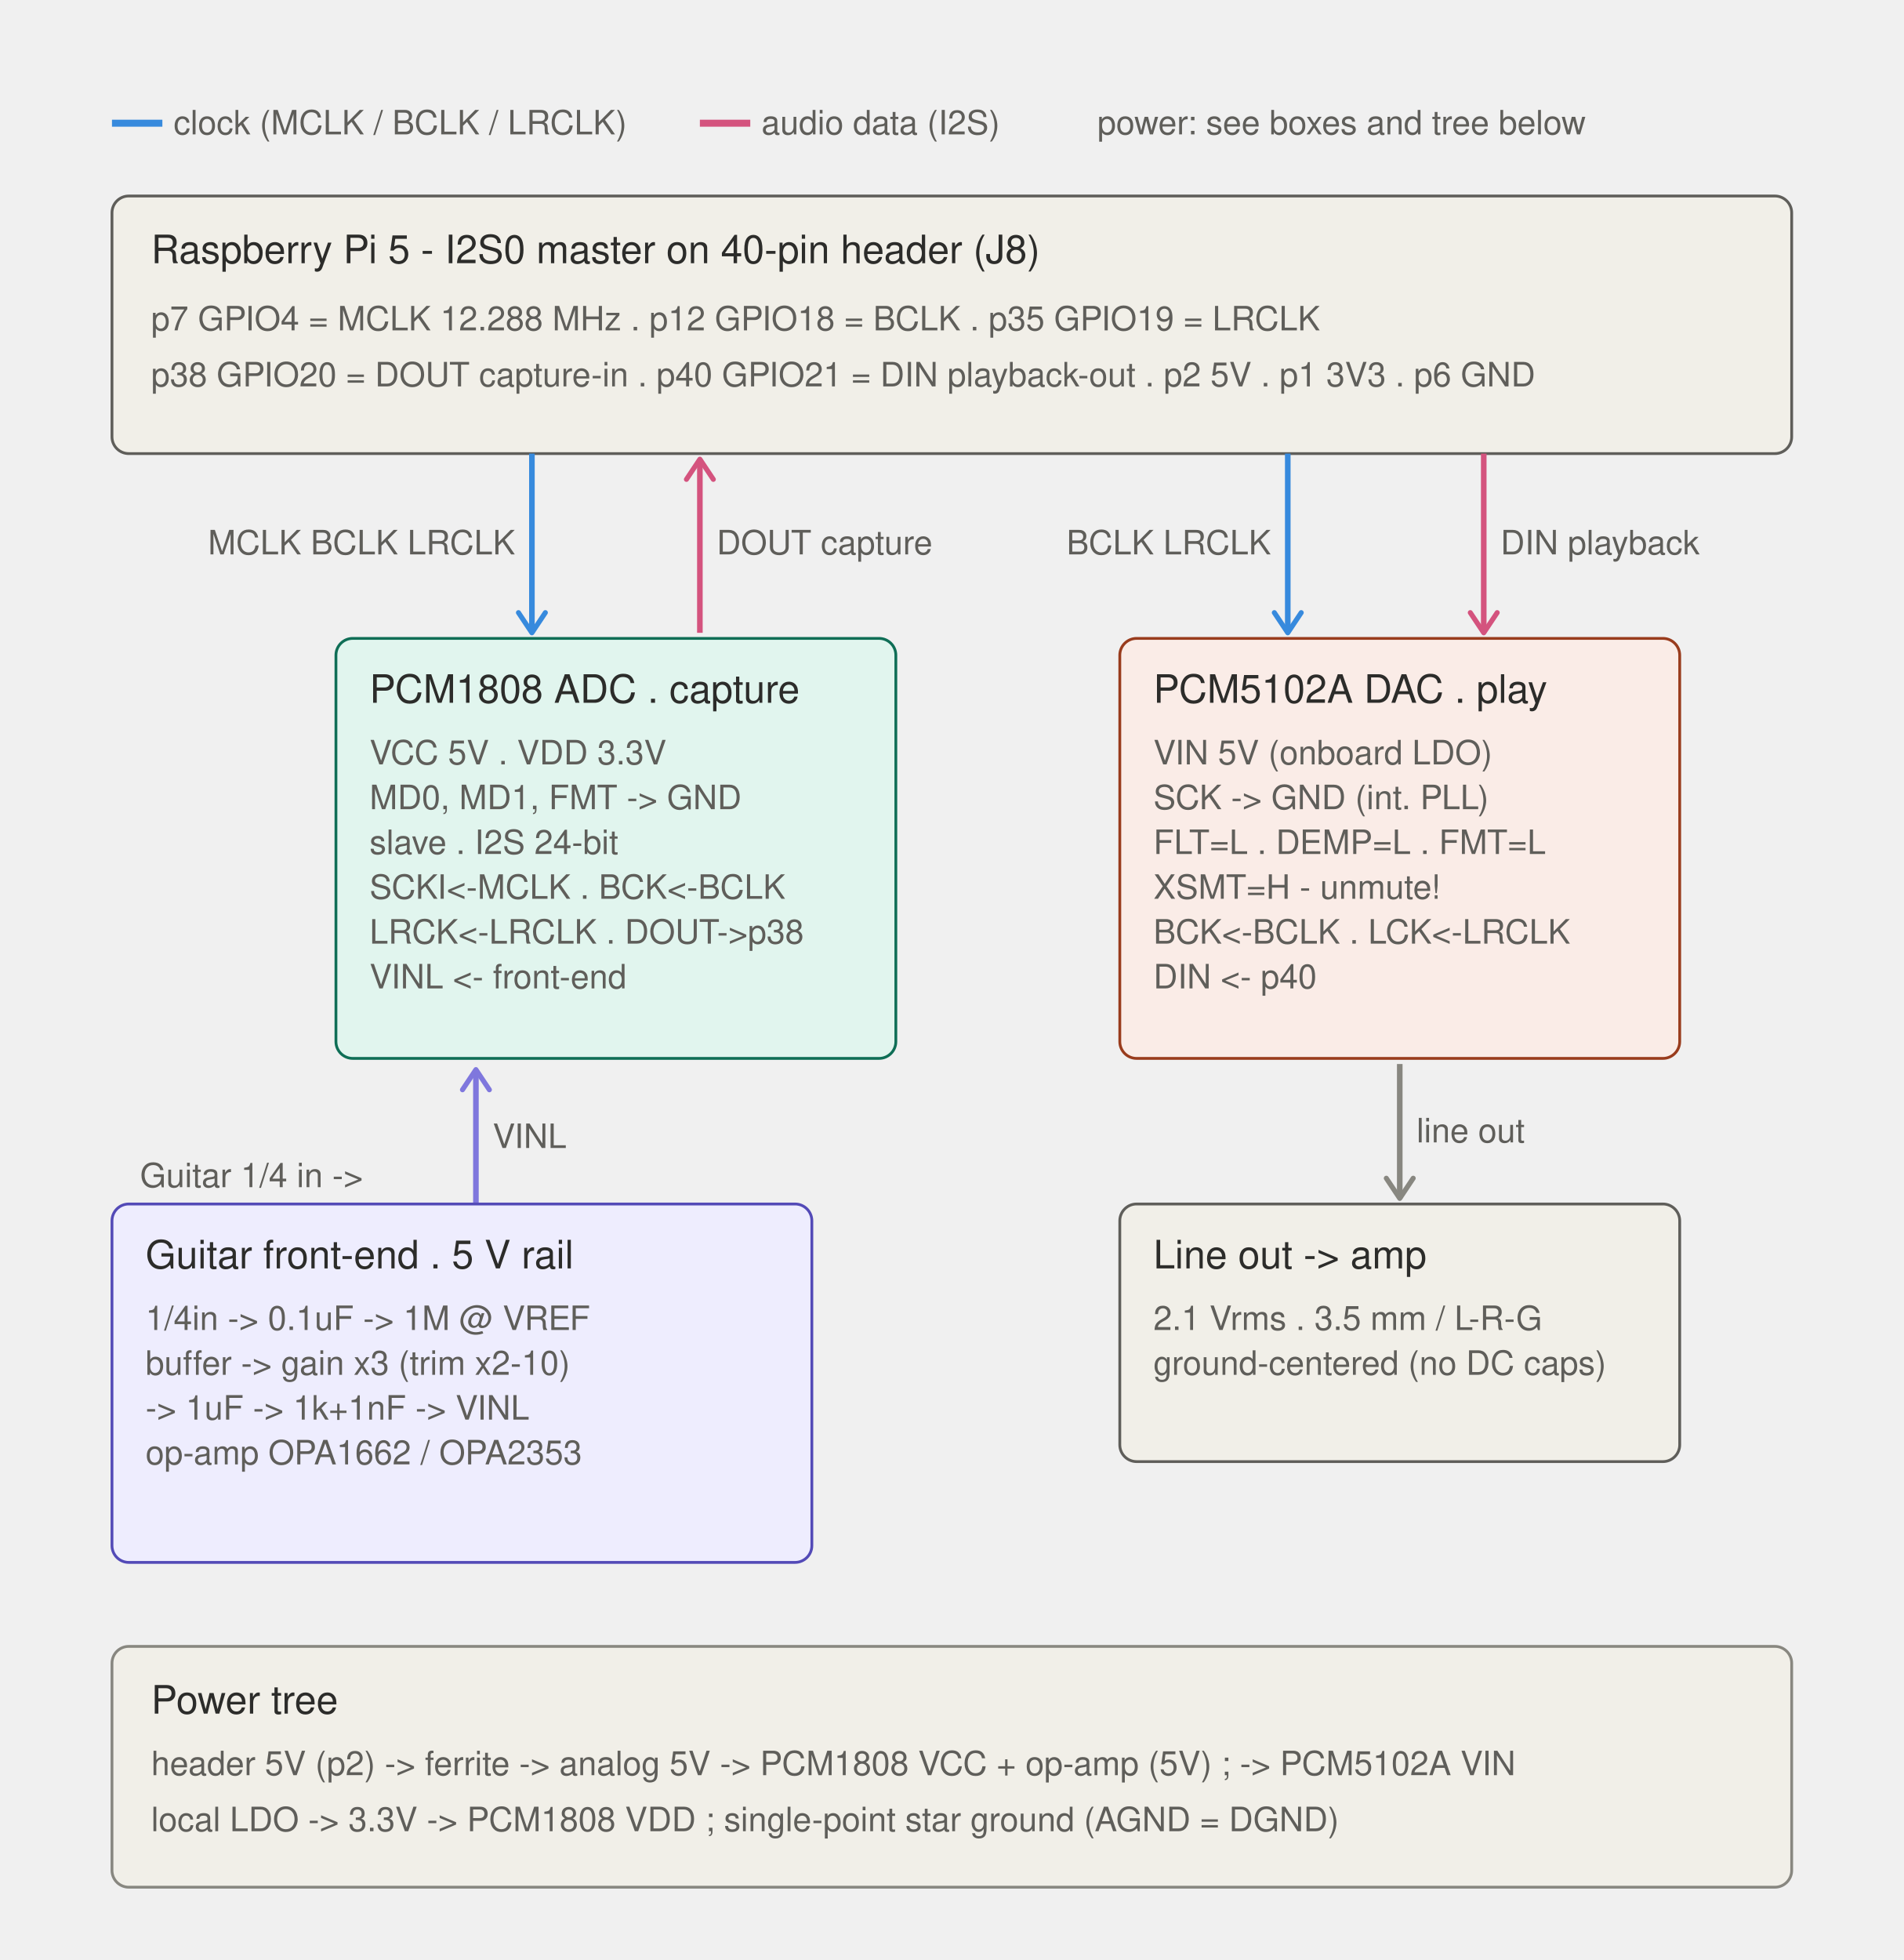
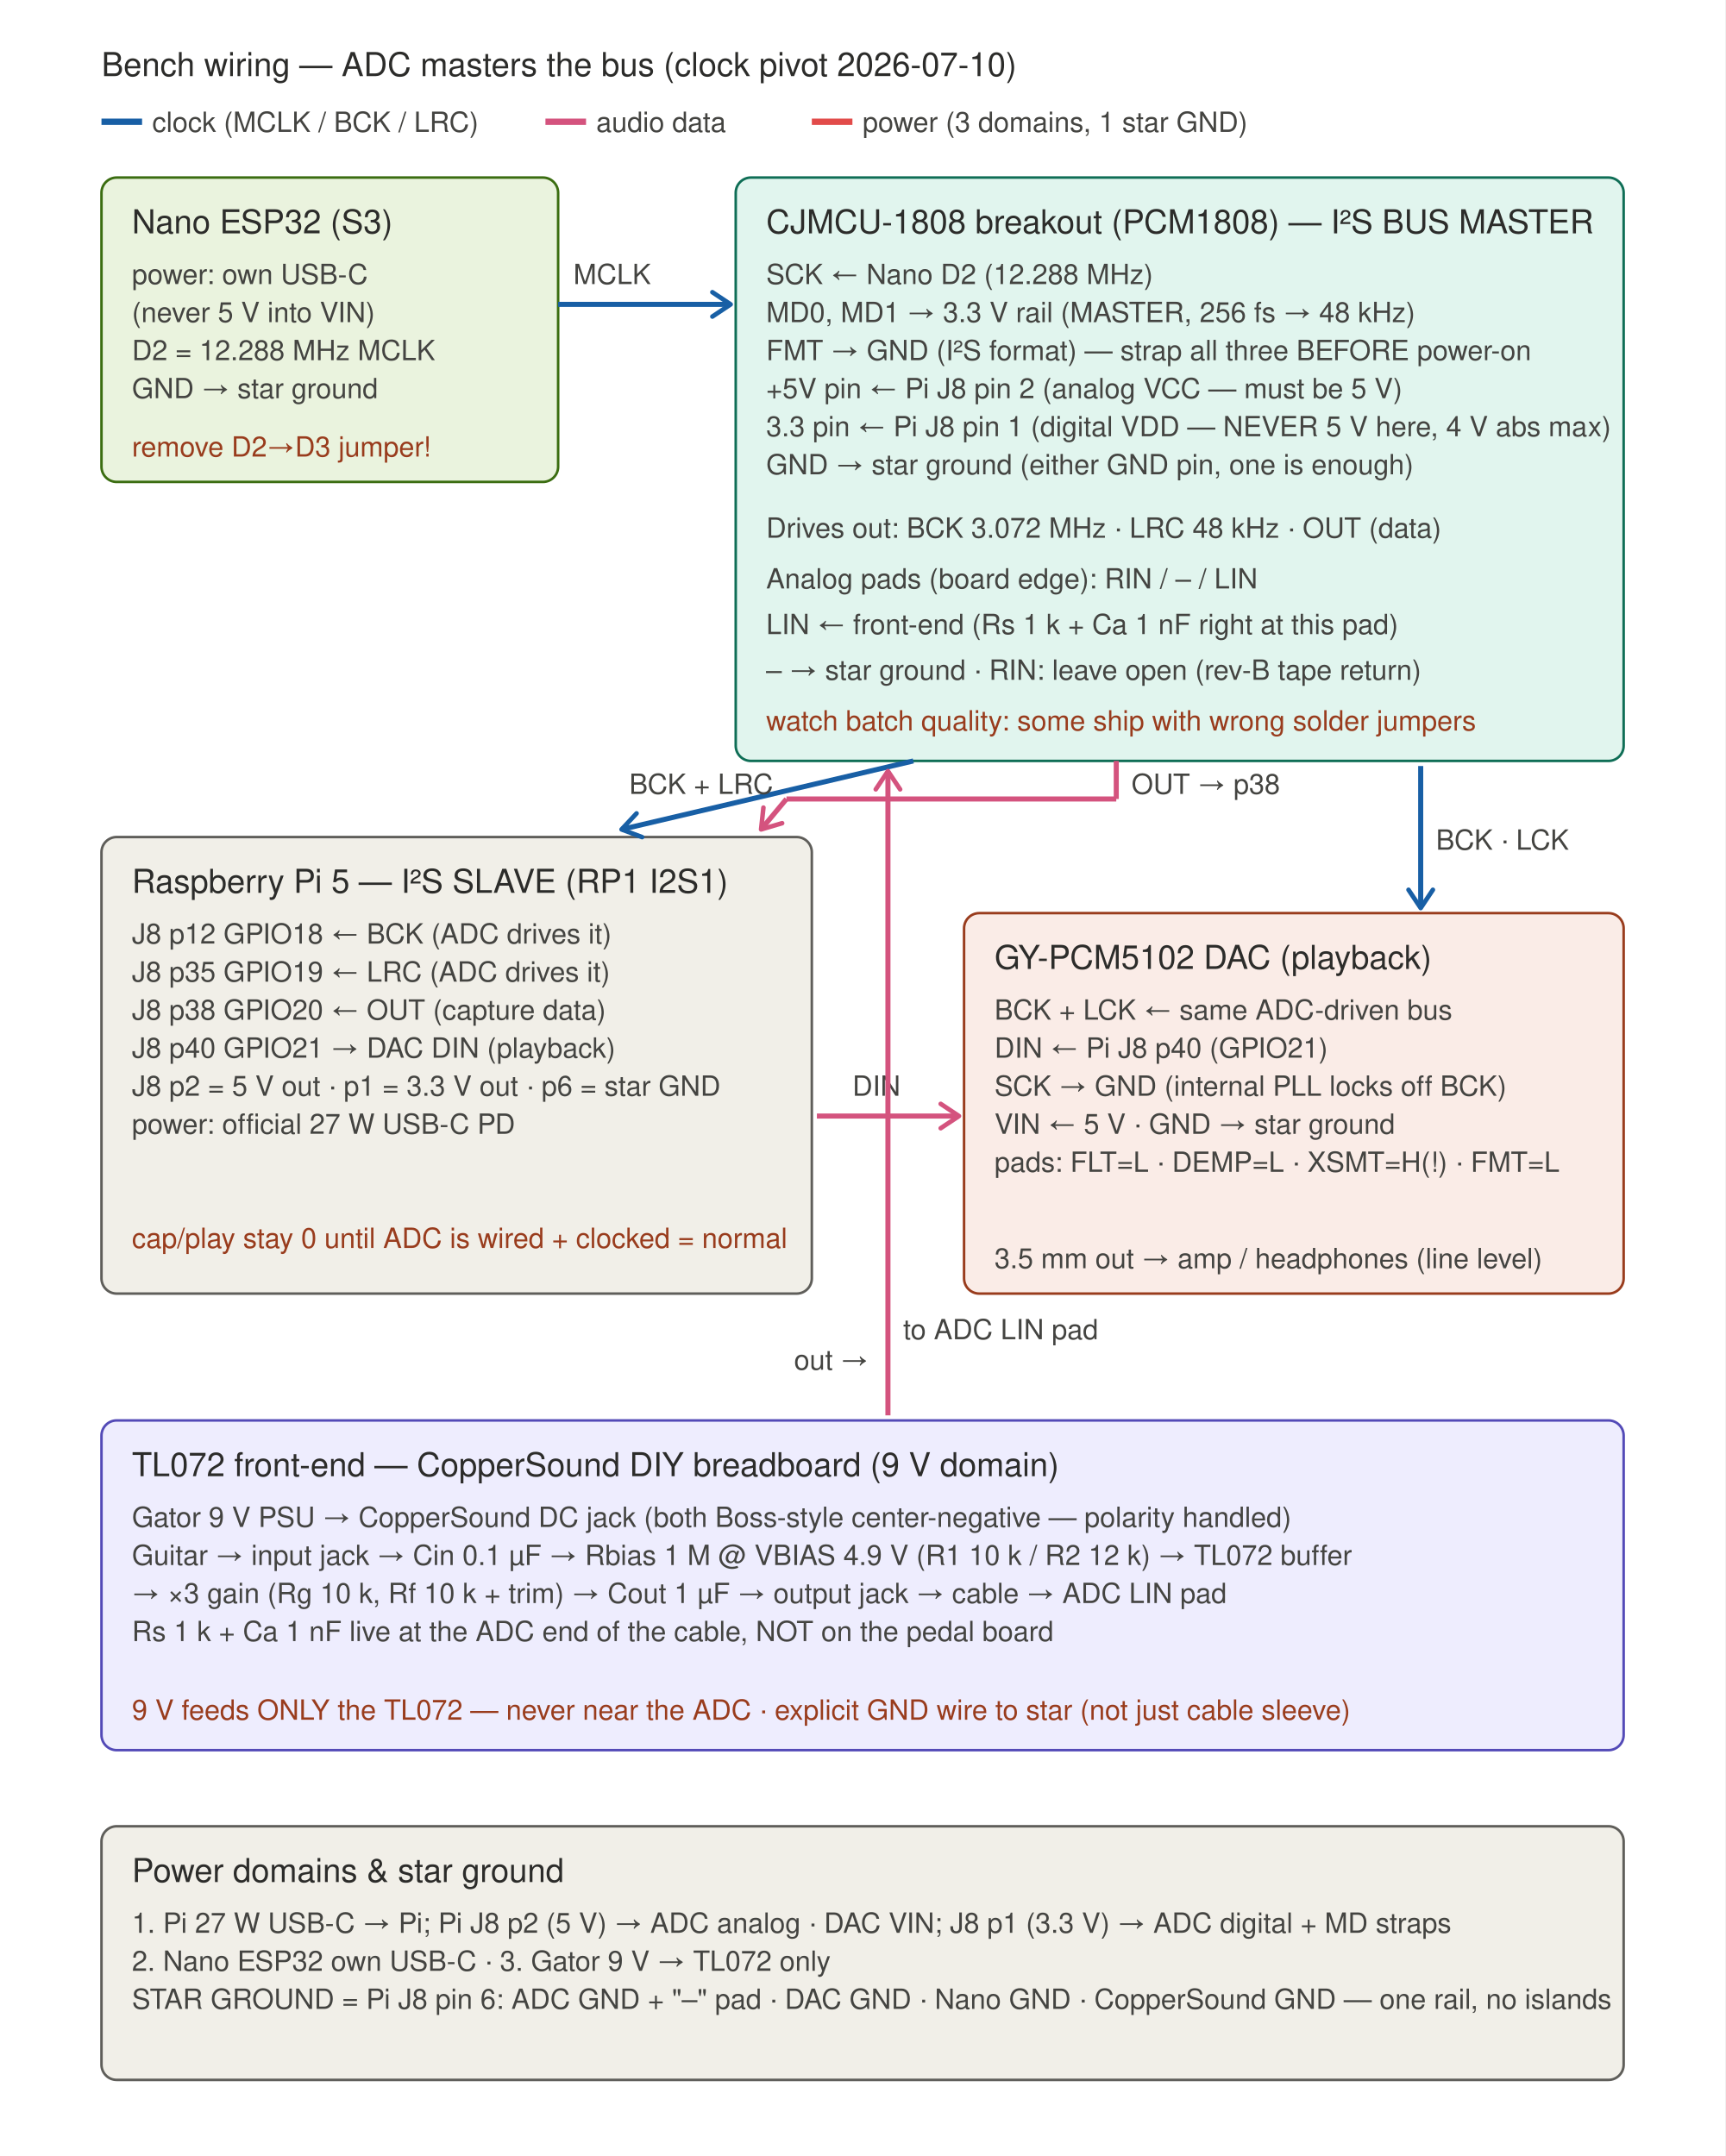
- <svg xmlns="http://www.w3.org/2000/svg" width="100%" viewBox="0 0 680 700" role="img">
+ <svg xmlns="http://www.w3.org/2000/svg" width="100%" viewBox="0 0 680 850" role="img">
  <style>
text{font-family:-apple-system,Helvetica,Arial,sans-serif;fill:#2C2C2A}
- .th{font-size:14px;font-weight:500}.ts{font-size:12px;font-weight:400;fill:#5F5E5A}
- .box{fill:#F1EFE8;stroke:#888780;stroke-width:1}
- .gray{fill:#F1EFE8;stroke:#5F5E5A}.teal{fill:#E1F5EE;stroke:#0F6E56}.coral{fill:#FAECE7;stroke:#993C1D}.purple{fill:#EEEDFE;stroke:#534AB7}
- .gray text,.teal text,.coral text,.purple text{fill:#2C2C2A}
- .gray .ts,.teal .ts,.coral .ts,.purple .ts{fill:#444441}
- rect[class]{stroke-width:1}
+ .t{font-size:13px;font-weight:500}.ts{font-size:11px;fill:#444441}.acc{font-size:11px;font-weight:500;fill:#993C1D}
+ .gray{fill:#F1EFE8;stroke:#5F5E5A;stroke-width:1}.teal{fill:#E1F5EE;stroke:#0F6E56;stroke-width:1}
+ .coral{fill:#FAECE7;stroke:#993C1D;stroke-width:1}.purple{fill:#EEEDFE;stroke:#534AB7;stroke-width:1}
+ .green{fill:#EAF3DE;stroke:#3B6D11;stroke-width:1}
+ .w{stroke-width:2;fill:none}
</style>
  <defs>
-     <marker id="arrow" viewBox="0 0 10 10" refX="8" refY="5" markerWidth="6" markerHeight="6" orient="auto-start-reverse">
+     <marker id="ar" viewBox="0 0 10 10" refX="8" refY="5" markerWidth="6" markerHeight="6" orient="auto-start-reverse">
      <path d="M2 1L8 5L2 9" fill="none" stroke="context-stroke" stroke-width="1.5" stroke-linecap="round" stroke-linejoin="round" />
    </marker>
  </defs>
-   <line x1="40" y1="44" x2="58" y2="44" stroke="#378ADD" stroke-width="2.5" />
-   <text class="ts" x="62" y="48">clock (MCLK / BCLK / LRCLK)</text>
-   <line x1="250" y1="44" x2="268" y2="44" stroke="#D4537E" stroke-width="2.5" />
-   <text class="ts" x="272" y="48">audio data (I2S)</text>
-   <text class="ts" x="392" y="48">power: see boxes and tree below</text>
+   <rect x="0" y="0" width="680" height="850" fill="#FFFFFF" />
+   <text class="t" x="40" y="30">Bench wiring — ADC masters the bus (clock pivot 2026-07-10)</text>
+   <line x1="40" y1="48" x2="56" y2="48" stroke="#185FA5" stroke-width="2.5" />
+   <text class="ts" x="60" y="52">clock (MCLK / BCK / LRC)</text>
+   <line x1="215" y1="48" x2="231" y2="48" stroke="#D4537E" stroke-width="2.5" />
+   <text class="ts" x="235" y="52">audio data</text>
+   <line x1="320" y1="48" x2="336" y2="48" stroke="#E24B4A" stroke-width="2.5" />
+   <text class="ts" x="340" y="52">power (3 domains, 1 star GND)</text>
+   <g class="green">
+     <rect x="40" y="70" width="180" height="120" rx="6" />
+   </g>
+   <text class="t" x="52" y="92">Nano ESP32 (S3)</text>
+   <text class="ts" x="52" y="112">power: own USB-C<tspan x="52" dy="15">(never 5 V into VIN)</tspan>
+     <tspan x="52" dy="15">D2 = 12.288 MHz MCLK</tspan>
+     <tspan x="52" dy="15">GND → star ground</tspan>
+   </text>
+   <text class="acc" x="52" y="180">remove D2→D3 jumper!</text>
+   <g class="teal">
+     <rect x="290" y="70" width="350" height="230" rx="6" />
+   </g>
+   <text class="t" x="302" y="92">CJMCU-1808 breakout (PCM1808) — I²S BUS MASTER</text>
+   <text class="ts" x="302" y="112">SCK ← Nano D2 (12.288 MHz)<tspan x="302" dy="15">MD0, MD1 → 3.3 V rail  (MASTER, 256 fs → 48 kHz)</tspan>
+     <tspan x="302" dy="15">FMT → GND  (I²S format) — strap all three BEFORE power-on</tspan>
+     <tspan x="302" dy="15">+5V pin ← Pi J8 pin 2 (analog VCC — must be 5 V)</tspan>
+     <tspan x="302" dy="15">3.3 pin ← Pi J8 pin 1 (digital VDD — NEVER 5 V here, 4 V abs max)</tspan>
+     <tspan x="302" dy="15">GND → star ground (either GND pin, one is enough)</tspan>
+   </text>
+   <text class="ts" x="302" y="212">Drives out:  BCK 3.072 MHz · LRC 48 kHz · OUT (data)</text>
+   <text class="ts" x="302" y="232">Analog pads (board edge):  RIN / – / LIN</text>
+   <text class="ts" x="302" y="250">  LIN ← front-end (Rs 1 k + Ca 1 nF right at this pad)</text>
+   <text class="ts" x="302" y="268">  – → star ground  ·  RIN: leave open (rev-B tape return)</text>
+   <text class="acc" x="302" y="288">watch batch quality: some ship with wrong solder jumpers</text>
+   <line class="w" x1="220" y1="120" x2="288" y2="120" stroke="#185FA5" marker-end="url(#ar)" />
+   <text class="ts" x="226" y="112">MCLK</text>
  <g class="gray">
-     <rect x="40" y="70" width="600" height="92" rx="6" />
+     <rect x="40" y="330" width="280" height="180" rx="6" />
  </g>
-   <text class="th" x="54" y="94">Raspberry Pi 5 - I2S0 master on 40-pin header (J8)</text>
-   <text class="ts" x="54" y="118">p7 GPIO4 = MCLK 12.288 MHz  .  p12 GPIO18 = BCLK  .  p35 GPIO19 = LRCLK</text>
-   <text class="ts" x="54" y="138">p38 GPIO20 = DOUT capture-in  .  p40 GPIO21 = DIN playback-out  .  p2 5V . p1 3V3 . p6 GND</text>
-   <line x1="190" y1="162" x2="190" y2="226" stroke="#378ADD" stroke-width="2" marker-end="url(#arrow)" />
-   <text class="ts" x="184" y="198" text-anchor="end">MCLK BCLK LRCLK</text>
-   <line x1="250" y1="226" x2="250" y2="164" stroke="#D4537E" stroke-width="2" marker-end="url(#arrow)" />
-   <text class="ts" x="256" y="198">DOUT capture</text>
-   <line x1="460" y1="162" x2="460" y2="226" stroke="#378ADD" stroke-width="2" marker-end="url(#arrow)" />
-   <text class="ts" x="454" y="198" text-anchor="end">BCLK LRCLK</text>
-   <line x1="530" y1="162" x2="530" y2="226" stroke="#D4537E" stroke-width="2" marker-end="url(#arrow)" />
-   <text class="ts" x="536" y="198">DIN playback</text>
-   <g class="teal">
-     <rect x="120" y="228" width="200" height="150" rx="6" />
+   <text class="t" x="52" y="352">Raspberry Pi 5 — I²S SLAVE (RP1 I2S1)</text>
+   <text class="ts" x="52" y="372">J8 p12 GPIO18 ← BCK (ADC drives it)<tspan x="52" dy="15">J8 p35 GPIO19 ← LRC (ADC drives it)</tspan>
+     <tspan x="52" dy="15">J8 p38 GPIO20 ← OUT (capture data)</tspan>
+     <tspan x="52" dy="15">J8 p40 GPIO21 → DAC DIN (playback)</tspan>
+     <tspan x="52" dy="15">J8 p2 = 5 V out · p1 = 3.3 V out · p6 = star GND</tspan>
+     <tspan x="52" dy="15">power: official 27 W USB-C PD</tspan>
+   </text>
+   <text class="acc" x="52" y="492">cap/play stay 0 until ADC is wired + clocked = normal</text>
+   <line class="w" x1="360" y1="300" x2="245" y2="327" stroke="#185FA5" marker-end="url(#ar)" />
+   <text class="ts" x="248" y="313">BCK + LRC</text>
+   <line class="w" x1="440" y1="300" x2="440" y2="315" stroke="#D4537E" />
+   <line class="w" x1="440" y1="315" x2="310" y2="315" stroke="#D4537E" />
+   <line class="w" x1="310" y1="315" x2="300" y2="327" stroke="#D4537E" marker-end="url(#ar)" />
+   <text class="ts" x="446" y="313">OUT → p38</text>
+   <g class="coral">
+     <rect x="380" y="360" width="260" height="150" rx="6" />
  </g>
-   <text class="th" x="132" y="251">PCM1808 ADC . capture</text>
-   <text class="ts" x="132" y="273">VCC 5V . VDD 3.3V<tspan x="132" dy="16">MD0, MD1, FMT -&gt; GND</tspan>
-     <tspan x="132" dy="16">slave . I2S 24-bit</tspan>
-     <tspan x="132" dy="16">SCKI&lt;-MCLK . BCK&lt;-BCLK</tspan>
-     <tspan x="132" dy="16">LRCK&lt;-LRCLK . DOUT-&gt;p38</tspan>
-     <tspan x="132" dy="16">VINL &lt;- front-end</tspan>
+   <text class="t" x="392" y="382">GY-PCM5102 DAC (playback)</text>
+   <text class="ts" x="392" y="402">BCK + LCK ← same ADC-driven bus<tspan x="392" dy="15">DIN ← Pi J8 p40 (GPIO21)</tspan>
+     <tspan x="392" dy="15">SCK → GND (internal PLL locks off BCK)</tspan>
+     <tspan x="392" dy="15">VIN ← 5 V · GND → star ground</tspan>
+     <tspan x="392" dy="15">pads: FLT=L · DEMP=L · XSMT=H(!) · FMT=L</tspan>
  </text>
-   <g class="coral">
-     <rect x="400" y="228" width="200" height="150" rx="6" />
+   <text class="ts" x="392" y="500">3.5 mm out → amp / headphones (line level)</text>
+   <line class="w" x1="560" y1="302" x2="560" y2="358" stroke="#185FA5" marker-end="url(#ar)" />
+   <text class="ts" x="566" y="335">BCK · LCK</text>
+   <line class="w" x1="322" y1="440" x2="378" y2="440" stroke="#D4537E" marker-end="url(#ar)" />
+   <text class="ts" x="336" y="432">DIN</text>
+   <g class="purple">
+     <rect x="40" y="560" width="600" height="130" rx="6" />
  </g>
-   <text class="th" x="412" y="251">PCM5102A DAC . play</text>
-   <text class="ts" x="412" y="273">VIN 5V (onboard LDO)<tspan x="412" dy="16">SCK -&gt; GND (int. PLL)</tspan>
-     <tspan x="412" dy="16">FLT=L . DEMP=L . FMT=L</tspan>
-     <tspan x="412" dy="16">XSMT=H - unmute!</tspan>
-     <tspan x="412" dy="16">BCK&lt;-BCLK . LCK&lt;-LRCLK</tspan>
-     <tspan x="412" dy="16">DIN &lt;- p40</tspan>
+   <text class="t" x="52" y="582">TL072 front-end — CopperSound DIY breadboard (9 V domain)</text>
+   <text class="ts" x="52" y="602">Gator 9 V PSU → CopperSound DC jack (both Boss-style center-negative — polarity handled)<tspan x="52" dy="15">Guitar → input jack → Cin 0.1 µF → Rbias 1 M @ VBIAS 4.9 V (R1 10 k / R2 12 k) → TL072 buffer</tspan>
+     <tspan x="52" dy="15">→ ×3 gain (Rg 10 k, Rf 10 k + trim) → Cout 1 µF → output jack → cable → ADC LIN pad</tspan>
+     <tspan x="52" dy="15">Rs 1 k + Ca 1 nF live at the ADC end of the cable, NOT on the pedal board</tspan>
  </text>
-   <line x1="170" y1="430" x2="170" y2="382" stroke="#7F77DD" stroke-width="2" marker-end="url(#arrow)" />
-   <text class="ts" x="176" y="410">VINL</text>
-   <line x1="500" y1="380" x2="500" y2="428" stroke="#888780" stroke-width="2" marker-end="url(#arrow)" />
-   <text class="ts" x="506" y="408">line out</text>
-   <text class="ts" x="50" y="424">Guitar 1/4 in -&gt;</text>
-   <g class="purple">
-     <rect x="40" y="430" width="250" height="128" rx="6" />
+   <text class="acc" x="52" y="678">9 V feeds ONLY the TL072 — never near the ADC · explicit GND wire to star (not just cable sleeve)</text>
+   <line class="w" x1="350" y1="558" x2="350" y2="304" stroke="#D4537E" marker-end="url(#ar)" />
+   <text class="ts" x="313" y="540">out →</text>
+   <text class="ts" x="356" y="528">to ADC LIN pad</text>
+   <g class="gray">
+     <rect x="40" y="720" width="600" height="100" rx="6" />
  </g>
-   <text class="th" x="52" y="453">Guitar front-end . 5 V rail</text>
-   <text class="ts" x="52" y="475">1/4in -&gt; 0.1uF -&gt; 1M @ VREF<tspan x="52" dy="16">buffer -&gt; gain x3 (trim x2-10)</tspan>
-     <tspan x="52" dy="16">-&gt; 1uF -&gt; 1k+1nF -&gt; VINL</tspan>
-     <tspan x="52" dy="16">op-amp OPA1662 / OPA2353</tspan>
+   <text class="t" x="52" y="742">Power domains &amp; star ground</text>
+   <text class="ts" x="52" y="762">1. Pi 27 W USB-C → Pi; Pi J8 p2 (5 V) → ADC analog · DAC VIN;  J8 p1 (3.3 V) → ADC digital + MD straps<tspan x="52" dy="15">2. Nano ESP32 own USB-C   ·   3. Gator 9 V → TL072 only</tspan>
+     <tspan x="52" dy="15">STAR GROUND = Pi J8 pin 6: ADC GND + "–" pad · DAC GND · Nano GND · CopperSound GND — one rail, no islands</tspan>
  </text>
-   <g class="gray">
-     <rect x="400" y="430" width="200" height="92" rx="6" />
-   </g>
-   <text class="th" x="412" y="453">Line out -&gt; amp</text>
-   <text class="ts" x="412" y="475">2.1 Vrms . 3.5 mm / L-R-G<tspan x="412" dy="16">ground-centered (no DC caps)</tspan>
-   </text>
-   <rect class="box" x="40" y="588" width="600" height="86" rx="6" />
-   <text class="th" x="54" y="612">Power tree</text>
-   <text class="ts" x="54" y="634">header 5V (p2) -&gt; ferrite -&gt; analog 5V -&gt; PCM1808 VCC + op-amp (5V)  ;  -&gt; PCM5102A VIN</text>
-   <text class="ts" x="54" y="654">local LDO -&gt; 3.3V -&gt; PCM1808 VDD  ;  single-point star ground (AGND = DGND)</text>
</svg>
